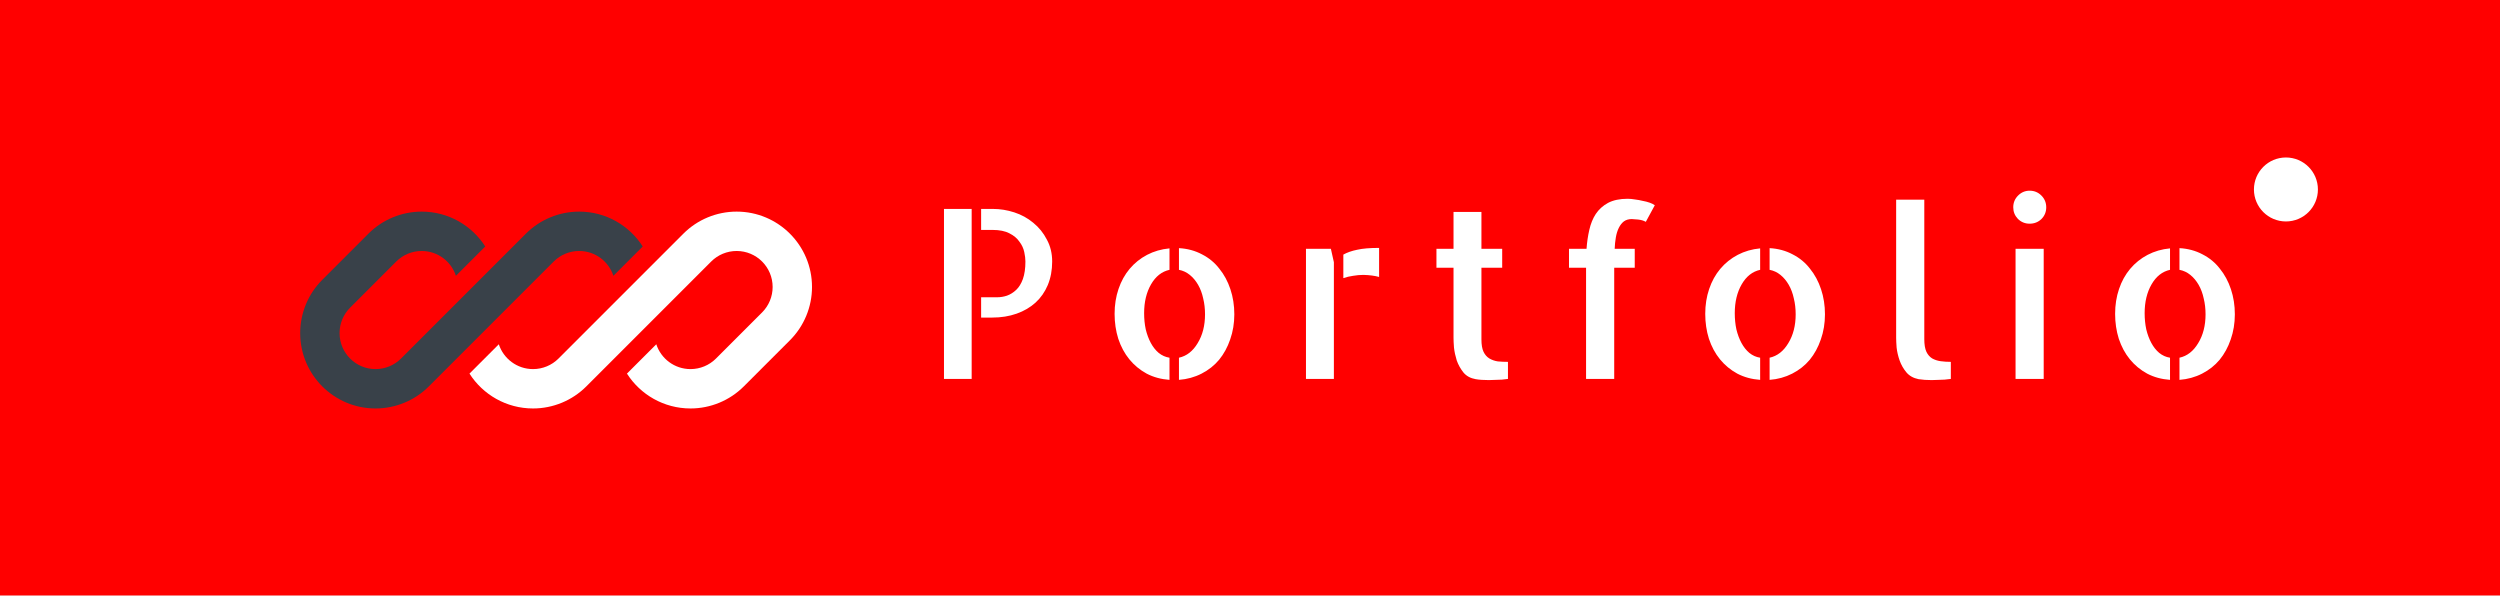
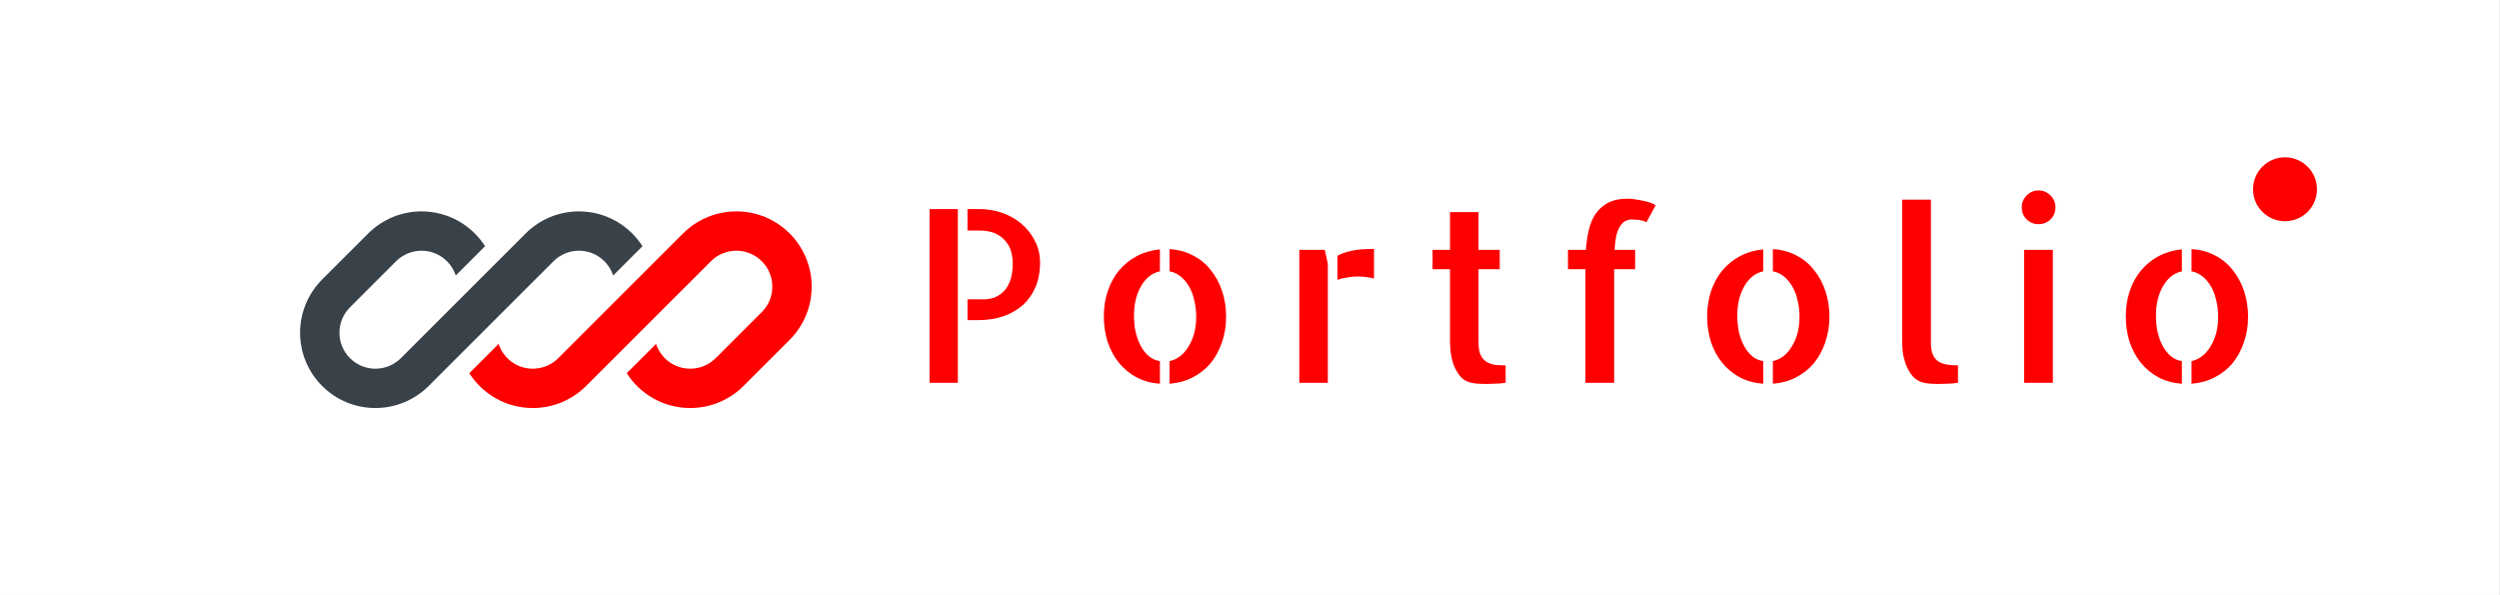
- <svg xmlns="http://www.w3.org/2000/svg" width="508" height="121" viewBox="0 0 508 121" fill="none">
-   <rect width="508" height="121" fill="#FF0000" />
-   <path d="M191.817 42.453H197.442V77H191.817V42.453ZM201.755 42.453C203.223 42.453 204.677 42.688 206.114 43.156C207.552 43.625 208.833 44.328 209.958 45.266C211.114 46.203 212.036 47.344 212.723 48.688C213.442 50 213.802 51.484 213.802 53.141C213.802 54.891 213.505 56.484 212.911 57.922C212.317 59.328 211.489 60.516 210.427 61.484C209.364 62.453 208.083 63.203 206.583 63.734C205.083 64.266 203.427 64.531 201.614 64.531H199.364V60.406H202.598C203.286 60.406 203.958 60.297 204.614 60.078C205.302 59.828 205.927 59.438 206.489 58.906C207.052 58.375 207.505 57.641 207.848 56.703C208.192 55.734 208.364 54.547 208.364 53.141C208.364 52.578 208.286 51.938 208.13 51.219C207.973 50.469 207.645 49.766 207.145 49.109C206.677 48.422 206.005 47.859 205.13 47.422C204.255 46.953 203.098 46.719 201.661 46.719H199.364V42.453H201.755ZM239.564 50.422C241.283 50.516 242.845 50.938 244.252 51.688C245.658 52.406 246.83 53.375 247.767 54.594C248.736 55.781 249.486 57.172 250.017 58.766C250.548 60.359 250.814 62.062 250.814 63.875C250.814 65.688 250.533 67.391 249.97 68.984C249.439 70.547 248.689 71.922 247.72 73.109C246.752 74.266 245.564 75.203 244.158 75.922C242.752 76.641 241.22 77.062 239.564 77.188V72.688C241.127 72.344 242.392 71.359 243.361 69.734C244.361 68.109 244.861 66.156 244.861 63.875C244.861 62.719 244.736 61.641 244.486 60.641C244.267 59.609 243.923 58.688 243.455 57.875C242.986 57.062 242.423 56.391 241.767 55.859C241.111 55.328 240.377 54.984 239.564 54.828V50.422ZM226.486 63.781C226.486 61.969 226.752 60.281 227.283 58.719C227.814 57.156 228.564 55.797 229.533 54.641C230.533 53.453 231.72 52.5 233.095 51.781C234.47 51.062 235.986 50.625 237.642 50.469V54.828C236.08 55.172 234.83 56.156 233.892 57.781C232.955 59.406 232.486 61.359 232.486 63.641C232.486 64.797 232.595 65.891 232.814 66.922C233.064 67.953 233.408 68.875 233.845 69.688C234.283 70.5 234.814 71.172 235.439 71.703C236.095 72.234 236.83 72.562 237.642 72.688V77.188C235.923 77.062 234.377 76.641 233.002 75.922C231.627 75.172 230.455 74.203 229.486 73.016C228.517 71.828 227.767 70.438 227.236 68.844C226.736 67.25 226.486 65.562 226.486 63.781ZM270.436 50.562L271.045 53.281V67.625V67.719V77H265.373V50.562H270.436ZM272.967 51.734C273.748 51.297 274.686 50.969 275.78 50.75C276.873 50.5 278.358 50.375 280.233 50.375V56.281C279.358 56.031 278.295 55.891 277.045 55.859C276.358 55.859 275.655 55.922 274.936 56.047C274.248 56.141 273.592 56.297 272.967 56.516V51.734ZM301.027 68.984C301.027 70.047 301.167 70.875 301.448 71.469C301.73 72.062 302.12 72.516 302.62 72.828C303.152 73.141 303.73 73.344 304.355 73.438C305.011 73.5 305.698 73.531 306.417 73.531V77C306.011 77.062 305.605 77.109 305.198 77.141C304.855 77.172 304.433 77.188 303.933 77.188C303.464 77.219 302.995 77.234 302.527 77.234C302.058 77.234 301.573 77.219 301.073 77.188C300.605 77.156 300.198 77.109 299.855 77.047C298.792 76.859 297.964 76.406 297.37 75.688C296.777 74.938 296.323 74.125 296.011 73.25C295.73 72.344 295.542 71.469 295.448 70.625C295.386 69.781 295.355 69.125 295.355 68.656V54.406H291.886V50.562H295.355V43.062H301.027V50.562H305.245V54.406H301.027V68.984ZM331.57 44.516C330.945 44.516 330.414 44.672 329.977 44.984C329.57 45.297 329.227 45.734 328.945 46.297C328.664 46.859 328.461 47.516 328.336 48.266C328.211 48.984 328.133 49.75 328.102 50.562H332.18V54.406H328.008V56.656V77H322.289V56.656V54.406H318.82V50.562H322.383C322.477 49.219 322.664 47.938 322.945 46.719C323.227 45.469 323.664 44.391 324.258 43.484C324.883 42.547 325.711 41.797 326.742 41.234C327.805 40.672 329.133 40.391 330.727 40.391C331.195 40.391 331.695 40.438 332.227 40.531C332.758 40.594 333.273 40.688 333.773 40.812C334.305 40.906 334.789 41.031 335.227 41.188C335.664 41.344 336.008 41.516 336.258 41.703L334.43 45.078C333.992 44.828 333.461 44.672 332.836 44.609C332.242 44.547 331.82 44.516 331.57 44.516ZM359.583 50.422C361.302 50.516 362.864 50.938 364.27 51.688C365.677 52.406 366.848 53.375 367.786 54.594C368.755 55.781 369.505 57.172 370.036 58.766C370.567 60.359 370.833 62.062 370.833 63.875C370.833 65.688 370.552 67.391 369.989 68.984C369.458 70.547 368.708 71.922 367.739 73.109C366.77 74.266 365.583 75.203 364.177 75.922C362.77 76.641 361.239 77.062 359.583 77.188V72.688C361.145 72.344 362.411 71.359 363.38 69.734C364.38 68.109 364.88 66.156 364.88 63.875C364.88 62.719 364.755 61.641 364.505 60.641C364.286 59.609 363.942 58.688 363.473 57.875C363.005 57.062 362.442 56.391 361.786 55.859C361.13 55.328 360.395 54.984 359.583 54.828V50.422ZM346.505 63.781C346.505 61.969 346.77 60.281 347.302 58.719C347.833 57.156 348.583 55.797 349.552 54.641C350.552 53.453 351.739 52.5 353.114 51.781C354.489 51.062 356.005 50.625 357.661 50.469V54.828C356.098 55.172 354.848 56.156 353.911 57.781C352.973 59.406 352.505 61.359 352.505 63.641C352.505 64.797 352.614 65.891 352.833 66.922C353.083 67.953 353.427 68.875 353.864 69.688C354.302 70.5 354.833 71.172 355.458 71.703C356.114 72.234 356.848 72.562 357.661 72.688V77.188C355.942 77.062 354.395 76.641 353.02 75.922C351.645 75.172 350.473 74.203 349.505 73.016C348.536 71.828 347.786 70.438 347.255 68.844C346.755 67.25 346.505 65.562 346.505 63.781ZM391.017 68.938C391.017 70 391.158 70.844 391.439 71.469C391.72 72.062 392.111 72.516 392.611 72.828C393.111 73.109 393.673 73.297 394.298 73.391C394.955 73.484 395.658 73.531 396.408 73.531V77C396.002 77.062 395.58 77.109 395.142 77.141C394.798 77.172 394.392 77.188 393.923 77.188C393.455 77.219 392.986 77.234 392.517 77.234C392.048 77.234 391.58 77.219 391.111 77.188C390.642 77.156 390.22 77.109 389.845 77.047C388.783 76.828 387.955 76.359 387.361 75.641C386.767 74.922 386.314 74.125 386.002 73.25C385.689 72.344 385.486 71.469 385.392 70.625C385.33 69.781 385.298 69.125 385.298 68.656V68.094V40.578H391.017V68.938ZM415.28 77H409.561V50.562H415.28V77ZM415.795 42.125C415.795 43.062 415.467 43.859 414.811 44.516C414.155 45.141 413.358 45.453 412.42 45.453C411.483 45.453 410.686 45.125 410.03 44.469C409.405 43.812 409.092 43.031 409.092 42.125C409.092 41.188 409.42 40.391 410.077 39.734C410.733 39.078 411.514 38.75 412.42 38.75C413.358 38.75 414.155 39.078 414.811 39.734C415.467 40.391 415.795 41.188 415.795 42.125ZM442.87 50.422C444.589 50.516 446.152 50.938 447.558 51.688C448.964 52.406 450.136 53.375 451.073 54.594C452.042 55.781 452.792 57.172 453.323 58.766C453.855 60.359 454.12 62.062 454.12 63.875C454.12 65.688 453.839 67.391 453.277 68.984C452.745 70.547 451.995 71.922 451.027 73.109C450.058 74.266 448.87 75.203 447.464 75.922C446.058 76.641 444.527 77.062 442.87 77.188V72.688C444.433 72.344 445.698 71.359 446.667 69.734C447.667 68.109 448.167 66.156 448.167 63.875C448.167 62.719 448.042 61.641 447.792 60.641C447.573 59.609 447.23 58.688 446.761 57.875C446.292 57.062 445.73 56.391 445.073 55.859C444.417 55.328 443.683 54.984 442.87 54.828V50.422ZM429.792 63.781C429.792 61.969 430.058 60.281 430.589 58.719C431.12 57.156 431.87 55.797 432.839 54.641C433.839 53.453 435.027 52.5 436.402 51.781C437.777 51.062 439.292 50.625 440.948 50.469V54.828C439.386 55.172 438.136 56.156 437.198 57.781C436.261 59.406 435.792 61.359 435.792 63.641C435.792 64.797 435.902 65.891 436.12 66.922C436.37 67.953 436.714 68.875 437.152 69.688C437.589 70.5 438.12 71.172 438.745 71.703C439.402 72.234 440.136 72.562 440.948 72.688V77.188C439.23 77.062 437.683 76.641 436.308 75.922C434.933 75.172 433.761 74.203 432.792 73.016C431.823 71.828 431.073 70.438 430.542 68.844C430.042 67.25 429.792 65.562 429.792 63.781Z" fill="white" />
+ <svg xmlns="http://www.w3.org/2000/svg" width="290" height="69" viewBox="0 0 290 69" fill="none">
+   <rect width="290" height="69" fill="white" />
+   <path d="M107.873 24.253H111.154V44.405H107.873V24.253ZM113.67 24.253C114.526 24.253 115.374 24.389 116.213 24.663C117.051 24.936 117.798 25.346 118.455 25.893C119.129 26.44 119.667 27.105 120.068 27.889C120.487 28.655 120.697 29.521 120.697 30.487C120.697 31.508 120.524 32.438 120.177 33.276C119.831 34.096 119.348 34.789 118.728 35.354C118.108 35.919 117.361 36.357 116.486 36.667C115.611 36.977 114.645 37.132 113.588 37.132H112.275V34.725H114.162C114.563 34.725 114.955 34.661 115.338 34.534C115.739 34.388 116.103 34.16 116.431 33.85C116.759 33.54 117.024 33.112 117.224 32.565C117.425 32 117.525 31.307 117.525 30.487C117.525 30.159 117.479 29.785 117.388 29.366C117.297 28.928 117.106 28.518 116.814 28.135C116.541 27.734 116.149 27.406 115.638 27.151C115.128 26.878 114.453 26.741 113.615 26.741H112.275V24.253H113.67ZM135.725 28.901C136.728 28.956 137.639 29.202 138.459 29.639C139.28 30.059 139.963 30.624 140.51 31.335C141.075 32.027 141.513 32.839 141.823 33.768C142.133 34.698 142.288 35.691 142.288 36.749C142.288 37.806 142.123 38.8 141.795 39.729C141.485 40.641 141.048 41.443 140.483 42.135C139.918 42.81 139.225 43.357 138.405 43.776C137.584 44.195 136.691 44.441 135.725 44.514V41.889C136.636 41.689 137.375 41.115 137.94 40.167C138.523 39.219 138.815 38.079 138.815 36.749C138.815 36.074 138.742 35.445 138.596 34.862C138.469 34.26 138.268 33.723 137.995 33.249C137.721 32.775 137.393 32.383 137.01 32.073C136.627 31.763 136.199 31.562 135.725 31.471V28.901ZM128.096 36.694C128.096 35.637 128.251 34.652 128.561 33.741C128.871 32.829 129.308 32.036 129.873 31.362C130.457 30.669 131.15 30.113 131.952 29.694C132.754 29.275 133.638 29.02 134.604 28.928V31.471C133.692 31.672 132.963 32.246 132.416 33.194C131.87 34.142 131.596 35.281 131.596 36.612C131.596 37.286 131.66 37.925 131.788 38.526C131.933 39.128 132.134 39.665 132.389 40.139C132.644 40.613 132.954 41.005 133.319 41.315C133.702 41.625 134.13 41.816 134.604 41.889V44.514C133.601 44.441 132.699 44.195 131.897 43.776C131.095 43.339 130.411 42.773 129.846 42.081C129.281 41.388 128.844 40.577 128.534 39.647C128.242 38.718 128.096 37.733 128.096 36.694ZM153.734 28.983L154.089 30.569V38.936V38.991V44.405H150.781V28.983H153.734ZM155.21 29.667C155.666 29.412 156.213 29.22 156.851 29.093C157.489 28.947 158.355 28.874 159.448 28.874V32.319C158.938 32.173 158.318 32.091 157.589 32.073C157.188 32.073 156.778 32.109 156.359 32.182C155.958 32.237 155.575 32.328 155.21 32.456V29.667ZM171.578 39.729C171.578 40.349 171.66 40.832 171.824 41.178C171.988 41.525 172.216 41.789 172.508 41.971C172.818 42.154 173.155 42.272 173.52 42.327C173.902 42.363 174.303 42.382 174.723 42.382V44.405C174.486 44.441 174.249 44.469 174.012 44.487C173.811 44.505 173.565 44.514 173.273 44.514C173 44.533 172.727 44.542 172.453 44.542C172.18 44.542 171.897 44.533 171.605 44.514C171.332 44.496 171.095 44.469 170.895 44.432C170.275 44.323 169.792 44.059 169.445 43.639C169.099 43.202 168.835 42.728 168.652 42.218C168.488 41.689 168.379 41.178 168.324 40.686C168.288 40.194 168.27 39.811 168.27 39.538V31.225H166.246V28.983H168.27V24.608H171.578V28.983H174.039V31.225H171.578V39.729ZM189.395 25.456C189.031 25.456 188.721 25.547 188.466 25.729C188.229 25.912 188.028 26.167 187.864 26.495C187.7 26.823 187.582 27.206 187.509 27.643C187.436 28.062 187.39 28.509 187.372 28.983H189.751V31.225H187.317V32.538V44.405H183.981V32.538V31.225H181.958V28.983H184.036C184.091 28.199 184.2 27.452 184.364 26.741C184.528 26.012 184.783 25.383 185.13 24.854C185.494 24.307 185.977 23.87 186.579 23.542C187.199 23.213 187.973 23.049 188.903 23.049C189.177 23.049 189.468 23.077 189.778 23.131C190.088 23.168 190.389 23.223 190.681 23.296C190.99 23.35 191.273 23.423 191.528 23.514C191.783 23.605 191.984 23.706 192.13 23.815L191.063 25.784C190.808 25.638 190.498 25.547 190.134 25.51C189.787 25.474 189.541 25.456 189.395 25.456ZM205.736 28.901C206.739 28.956 207.65 29.202 208.47 29.639C209.291 30.059 209.974 30.624 210.521 31.335C211.086 32.027 211.524 32.839 211.834 33.768C212.144 34.698 212.298 35.691 212.298 36.749C212.298 37.806 212.134 38.8 211.806 39.729C211.496 40.641 211.059 41.443 210.494 42.135C209.929 42.81 209.236 43.357 208.416 43.776C207.595 44.195 206.702 44.441 205.736 44.514V41.889C206.647 41.689 207.386 41.115 207.951 40.167C208.534 39.219 208.826 38.079 208.826 36.749C208.826 36.074 208.753 35.445 208.607 34.862C208.479 34.26 208.279 33.723 208.006 33.249C207.732 32.775 207.404 32.383 207.021 32.073C206.638 31.763 206.21 31.562 205.736 31.471V28.901ZM198.107 36.694C198.107 35.637 198.262 34.652 198.572 33.741C198.882 32.829 199.319 32.036 199.884 31.362C200.468 30.669 201.16 30.113 201.963 29.694C202.765 29.275 203.649 29.02 204.615 28.928V31.471C203.703 31.672 202.974 32.246 202.427 33.194C201.881 34.142 201.607 35.281 201.607 36.612C201.607 37.286 201.671 37.925 201.798 38.526C201.944 39.128 202.145 39.665 202.4 40.139C202.655 40.613 202.965 41.005 203.33 41.315C203.713 41.625 204.141 41.816 204.615 41.889V44.514C203.612 44.441 202.71 44.195 201.908 43.776C201.106 43.339 200.422 42.773 199.857 42.081C199.292 41.388 198.854 40.577 198.545 39.647C198.253 38.718 198.107 37.733 198.107 36.694ZM224.073 39.702C224.073 40.322 224.155 40.814 224.319 41.178C224.483 41.525 224.711 41.789 225.002 41.971C225.294 42.135 225.622 42.245 225.987 42.3C226.37 42.354 226.78 42.382 227.217 42.382V44.405C226.98 44.441 226.734 44.469 226.479 44.487C226.278 44.505 226.041 44.514 225.768 44.514C225.495 44.533 225.221 44.542 224.948 44.542C224.674 44.542 224.401 44.533 224.127 44.514C223.854 44.496 223.608 44.469 223.389 44.432C222.769 44.305 222.286 44.031 221.94 43.612C221.594 43.193 221.329 42.728 221.147 42.218C220.965 41.689 220.846 41.178 220.791 40.686C220.755 40.194 220.737 39.811 220.737 39.538V39.21V23.159H224.073V39.702ZM238.226 44.405H234.89V28.983H238.226V44.405ZM238.527 24.061C238.527 24.608 238.335 25.073 237.952 25.456C237.57 25.82 237.105 26.003 236.558 26.003C236.011 26.003 235.546 25.811 235.163 25.428C234.799 25.046 234.616 24.59 234.616 24.061C234.616 23.514 234.808 23.049 235.191 22.667C235.573 22.284 236.029 22.093 236.558 22.093C237.105 22.093 237.57 22.284 237.952 22.667C238.335 23.049 238.527 23.514 238.527 24.061ZM254.32 28.901C255.323 28.956 256.234 29.202 257.055 29.639C257.875 30.059 258.559 30.624 259.106 31.335C259.671 32.027 260.108 32.839 260.418 33.768C260.728 34.698 260.883 35.691 260.883 36.749C260.883 37.806 260.719 38.8 260.391 39.729C260.081 40.641 259.643 41.443 259.078 42.135C258.513 42.81 257.82 43.357 257 43.776C256.18 44.195 255.287 44.441 254.32 44.514V41.889C255.232 41.689 255.97 41.115 256.535 40.167C257.119 39.219 257.41 38.079 257.41 36.749C257.41 36.074 257.337 35.445 257.191 34.862C257.064 34.26 256.863 33.723 256.59 33.249C256.316 32.775 255.988 32.383 255.606 32.073C255.223 31.763 254.794 31.562 254.32 31.471V28.901ZM246.691 36.694C246.691 35.637 246.846 34.652 247.156 33.741C247.466 32.829 247.904 32.036 248.469 31.362C249.052 30.669 249.745 30.113 250.547 29.694C251.349 29.275 252.233 29.02 253.199 28.928V31.471C252.288 31.672 251.559 32.246 251.012 33.194C250.465 34.142 250.191 35.281 250.191 36.612C250.191 37.286 250.255 37.925 250.383 38.526C250.529 39.128 250.729 39.665 250.984 40.139C251.24 40.613 251.55 41.005 251.914 41.315C252.297 41.625 252.725 41.816 253.199 41.889V44.514C252.197 44.441 251.294 44.195 250.492 43.776C249.69 43.339 249.007 42.773 248.441 42.081C247.876 41.388 247.439 40.577 247.129 39.647C246.837 38.718 246.691 37.733 246.691 36.694Z" fill="#FF0000" />
  <g clip-path="url(#clip0_2_32)">
-     <rect width="104" height="40" transform="translate(61 43)" fill="#FF0000" />
-     <path d="M85.686 43C81.625 43 77.73 44.613 74.858 47.485L65.485 56.858C62.613 59.73 61 63.625 61 67.686C61 76.144 67.856 83 76.314 83C80.375 83 84.27 81.386 87.142 78.515L93.625 72.032C93.625 72.032 93.625 72.031 93.625 72.032L112.515 53.142C113.886 51.77 115.747 51 117.686 51C120.934 51 123.687 53.117 124.641 56.045L130.603 50.084C127.883 45.825 123.115 43 117.686 43C113.625 43 109.73 44.613 106.858 47.485L81.485 72.858C80.114 74.23 78.254 75 76.314 75C72.275 75 69 71.726 69 67.686C69 65.746 69.77 63.886 71.142 62.515L80.515 53.142C81.886 51.77 83.746 51 85.686 51C88.934 51 91.687 53.117 92.641 56.046L98.603 50.084C95.883 45.825 91.115 43 85.686 43Z" fill="#394149" />
-     <path d="M113.485 72.858C112.114 74.23 110.253 75 108.314 75C105.067 75 102.314 72.884 101.359 69.956L95.398 75.917C98.117 80.176 102.886 83 108.314 83C112.375 83 116.27 81.386 119.142 78.515L144.515 53.142C145.886 51.77 147.747 51 149.686 51C153.726 51 157 54.275 157 58.314C157 60.254 156.229 62.114 154.858 63.485L145.485 72.858C144.114 74.23 142.253 75 140.314 75C137.066 75 134.313 72.884 133.359 69.955L127.397 75.916C130.117 80.176 134.885 83 140.314 83C144.375 83 148.27 81.386 151.142 78.515L160.515 69.142C163.387 66.27 165 62.375 165 58.314C165 49.856 158.144 43 149.686 43C145.625 43 141.73 44.613 138.858 47.485L113.485 72.858Z" fill="white" />
+     <rect width="59.37" height="22.81" transform="translate(34.8228 24.5207)" fill="white" />
+     <path d="M48.915 24.521C46.597 24.521 44.373 25.441 42.734 27.078L37.383 32.423C35.744 34.061 34.823 36.282 34.823 38.598C34.823 43.421 38.737 47.331 43.565 47.331C45.883 47.331 48.107 46.41 49.746 44.773L53.447 41.076C53.447 41.076 53.447 41.076 53.447 41.076L64.231 30.304C65.014 29.522 66.076 29.083 67.183 29.083C69.037 29.083 70.609 30.29 71.154 31.96L74.557 28.56C73.004 26.131 70.282 24.521 67.183 24.521C64.865 24.521 62.641 25.441 61.002 27.078L46.517 41.547C45.734 42.329 44.672 42.769 43.565 42.769C41.259 42.769 39.39 40.901 39.39 38.598C39.39 37.492 39.83 36.431 40.613 35.649L45.963 30.304C46.746 29.522 47.808 29.083 48.915 29.083C50.769 29.083 52.341 30.29 52.886 31.96L56.289 28.56C54.737 26.131 52.014 24.521 48.915 24.521Z" fill="#394149" />
+     <path d="M64.785 41.547C64.002 42.329 62.94 42.769 61.833 42.769C59.979 42.769 58.407 41.562 57.862 39.892L54.459 43.291C56.012 45.72 58.734 47.331 61.833 47.331C64.151 47.331 66.375 46.41 68.014 44.773L82.499 30.304C83.281 29.522 84.344 29.083 85.451 29.083C87.757 29.083 89.626 30.95 89.626 33.253C89.626 34.359 89.186 35.42 88.403 36.202L83.053 41.547C82.27 42.329 81.208 42.769 80.1 42.769C78.247 42.769 76.675 41.562 76.13 39.892L72.727 43.291C74.279 45.72 77.001 47.331 80.1 47.331C82.419 47.331 84.642 46.41 86.282 44.773L91.632 39.428C93.272 37.791 94.193 35.569 94.193 33.253C94.193 28.43 90.279 24.521 85.451 24.521C83.132 24.521 80.909 25.441 79.269 27.078L64.785 41.547Z" fill="#FF0000" />
  </g>
-   <circle cx="464.5" cy="38.5" r="6.5" fill="white" />
+   <ellipse cx="265.167" cy="21.955" rx="3.711" ry="3.707" fill="#FF0000" />
  <defs>
    <clipPath id="clip0_2_32">
-       <rect width="104" height="40" fill="white" transform="translate(61 43)" />
+       <rect width="59.37" height="22.81" fill="white" transform="translate(34.8228 24.5207)" />
    </clipPath>
  </defs>
</svg>
